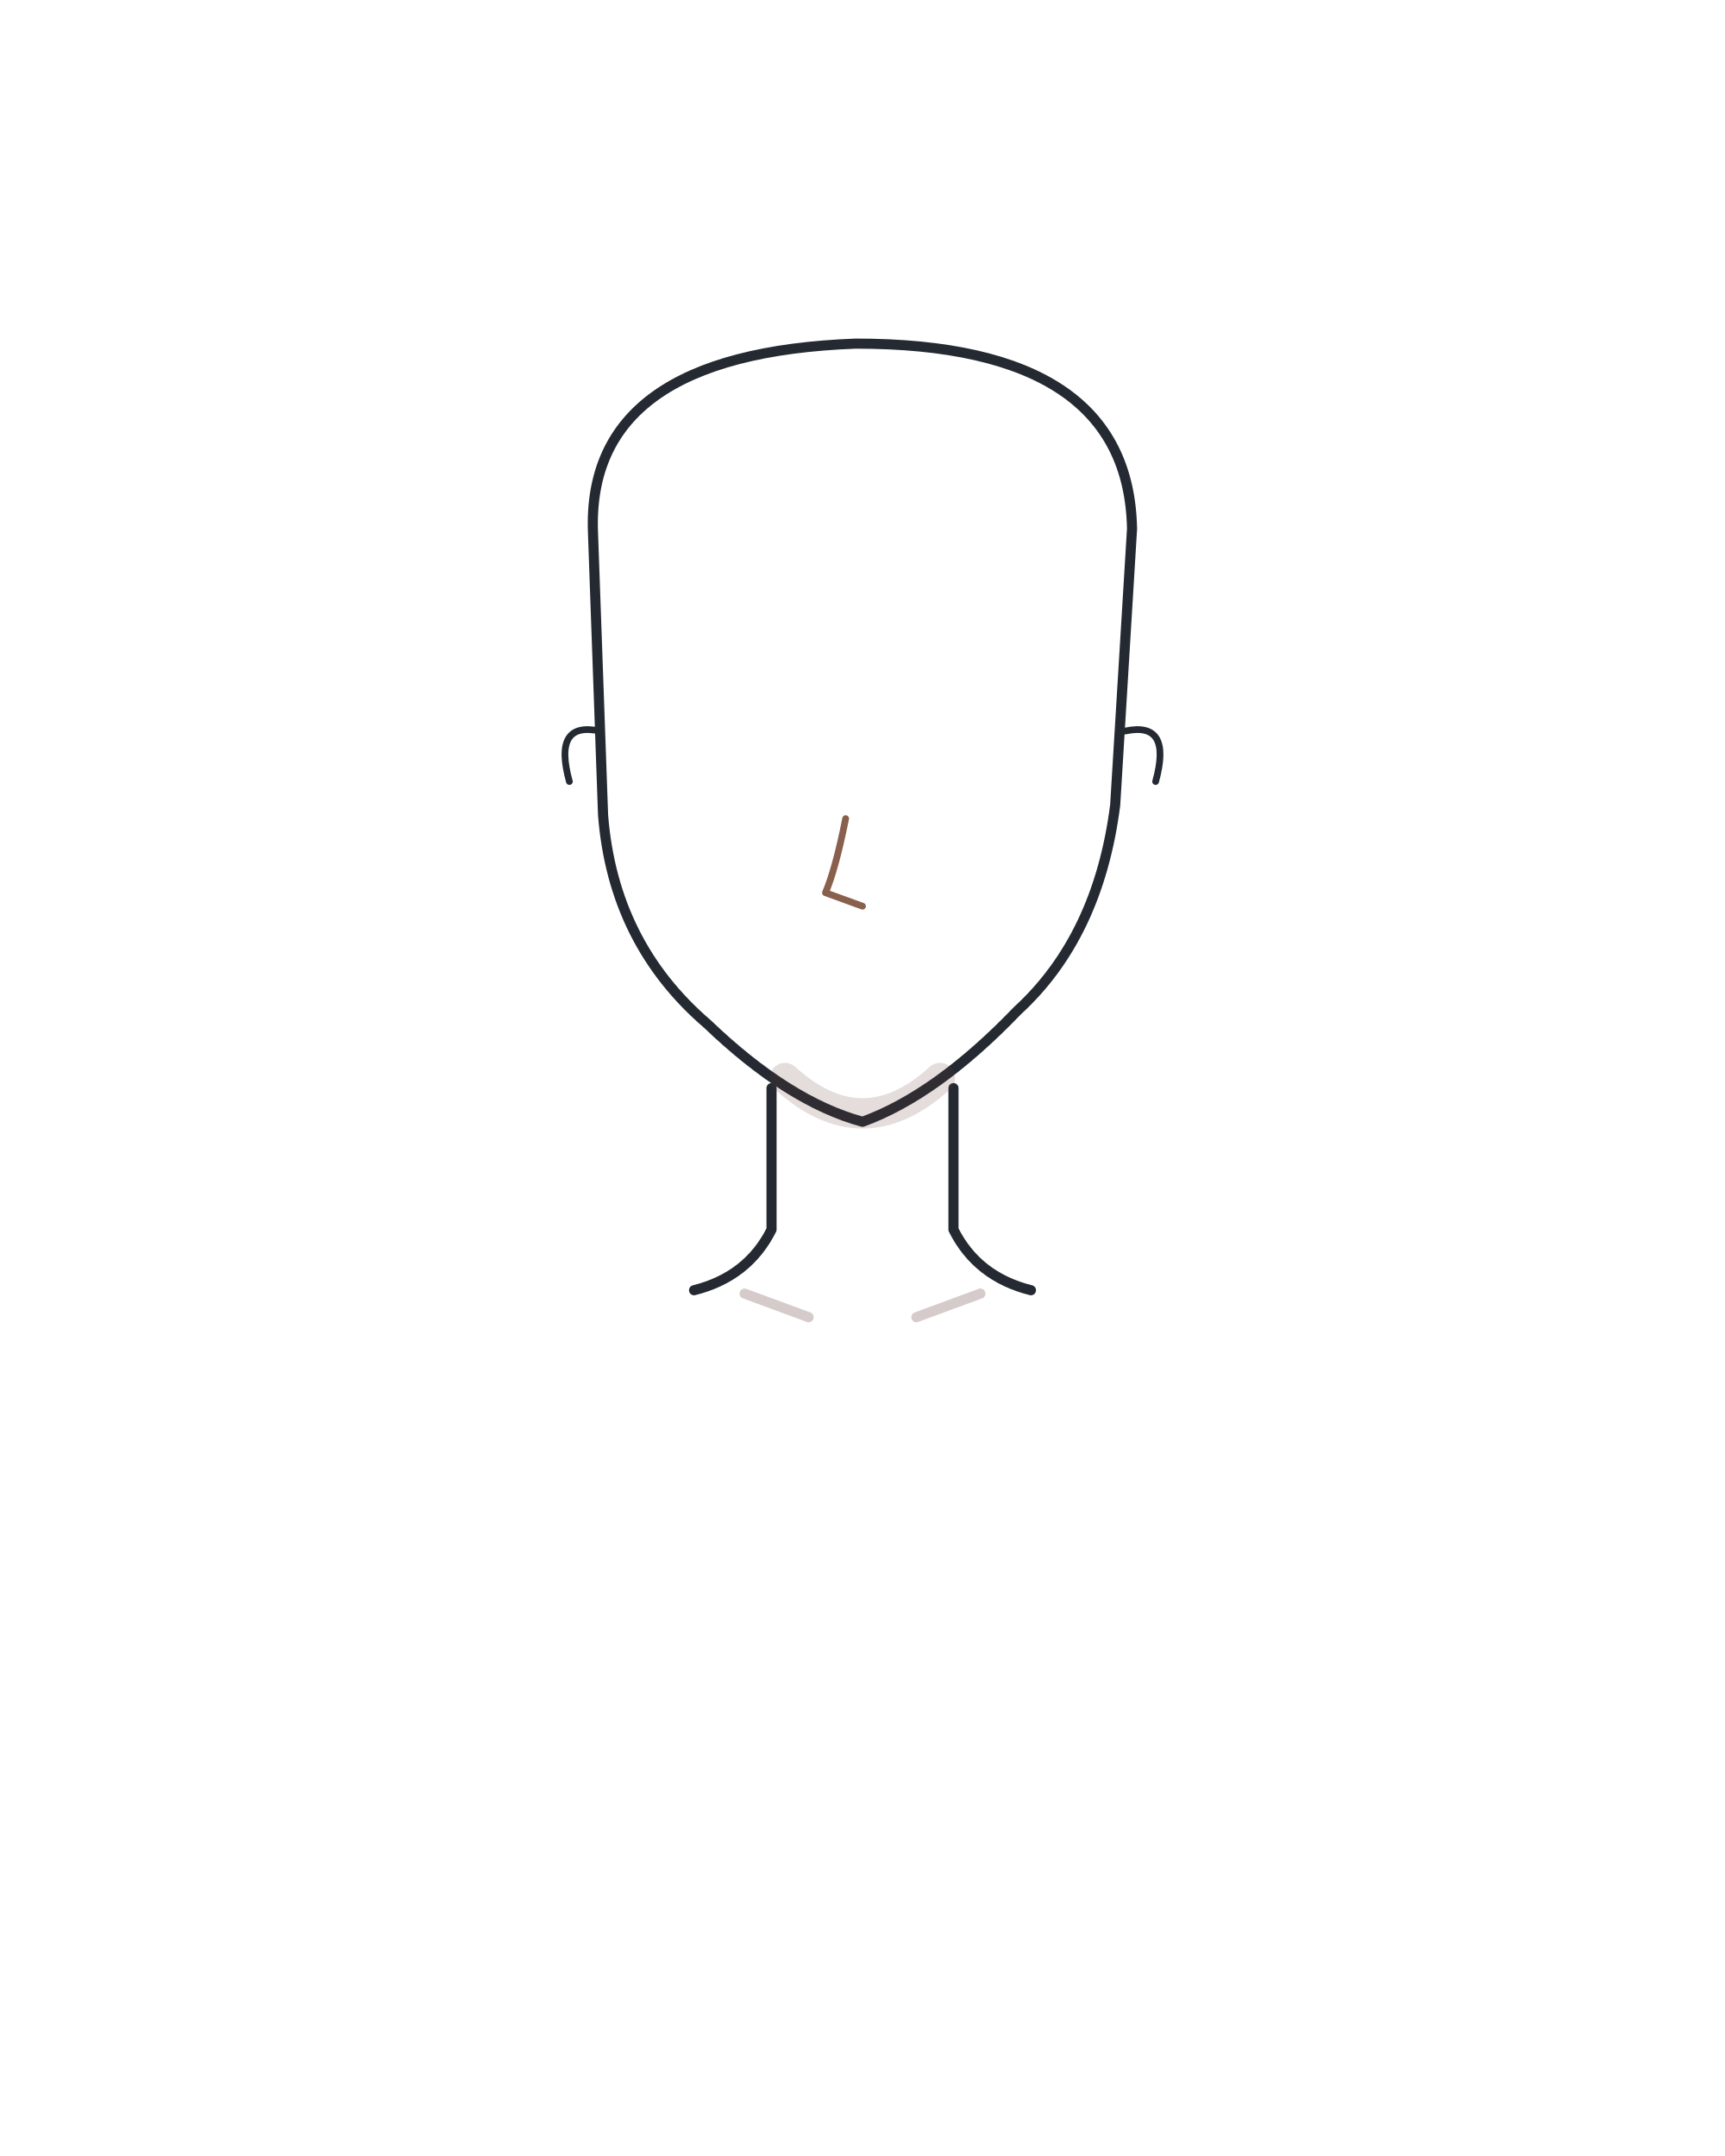
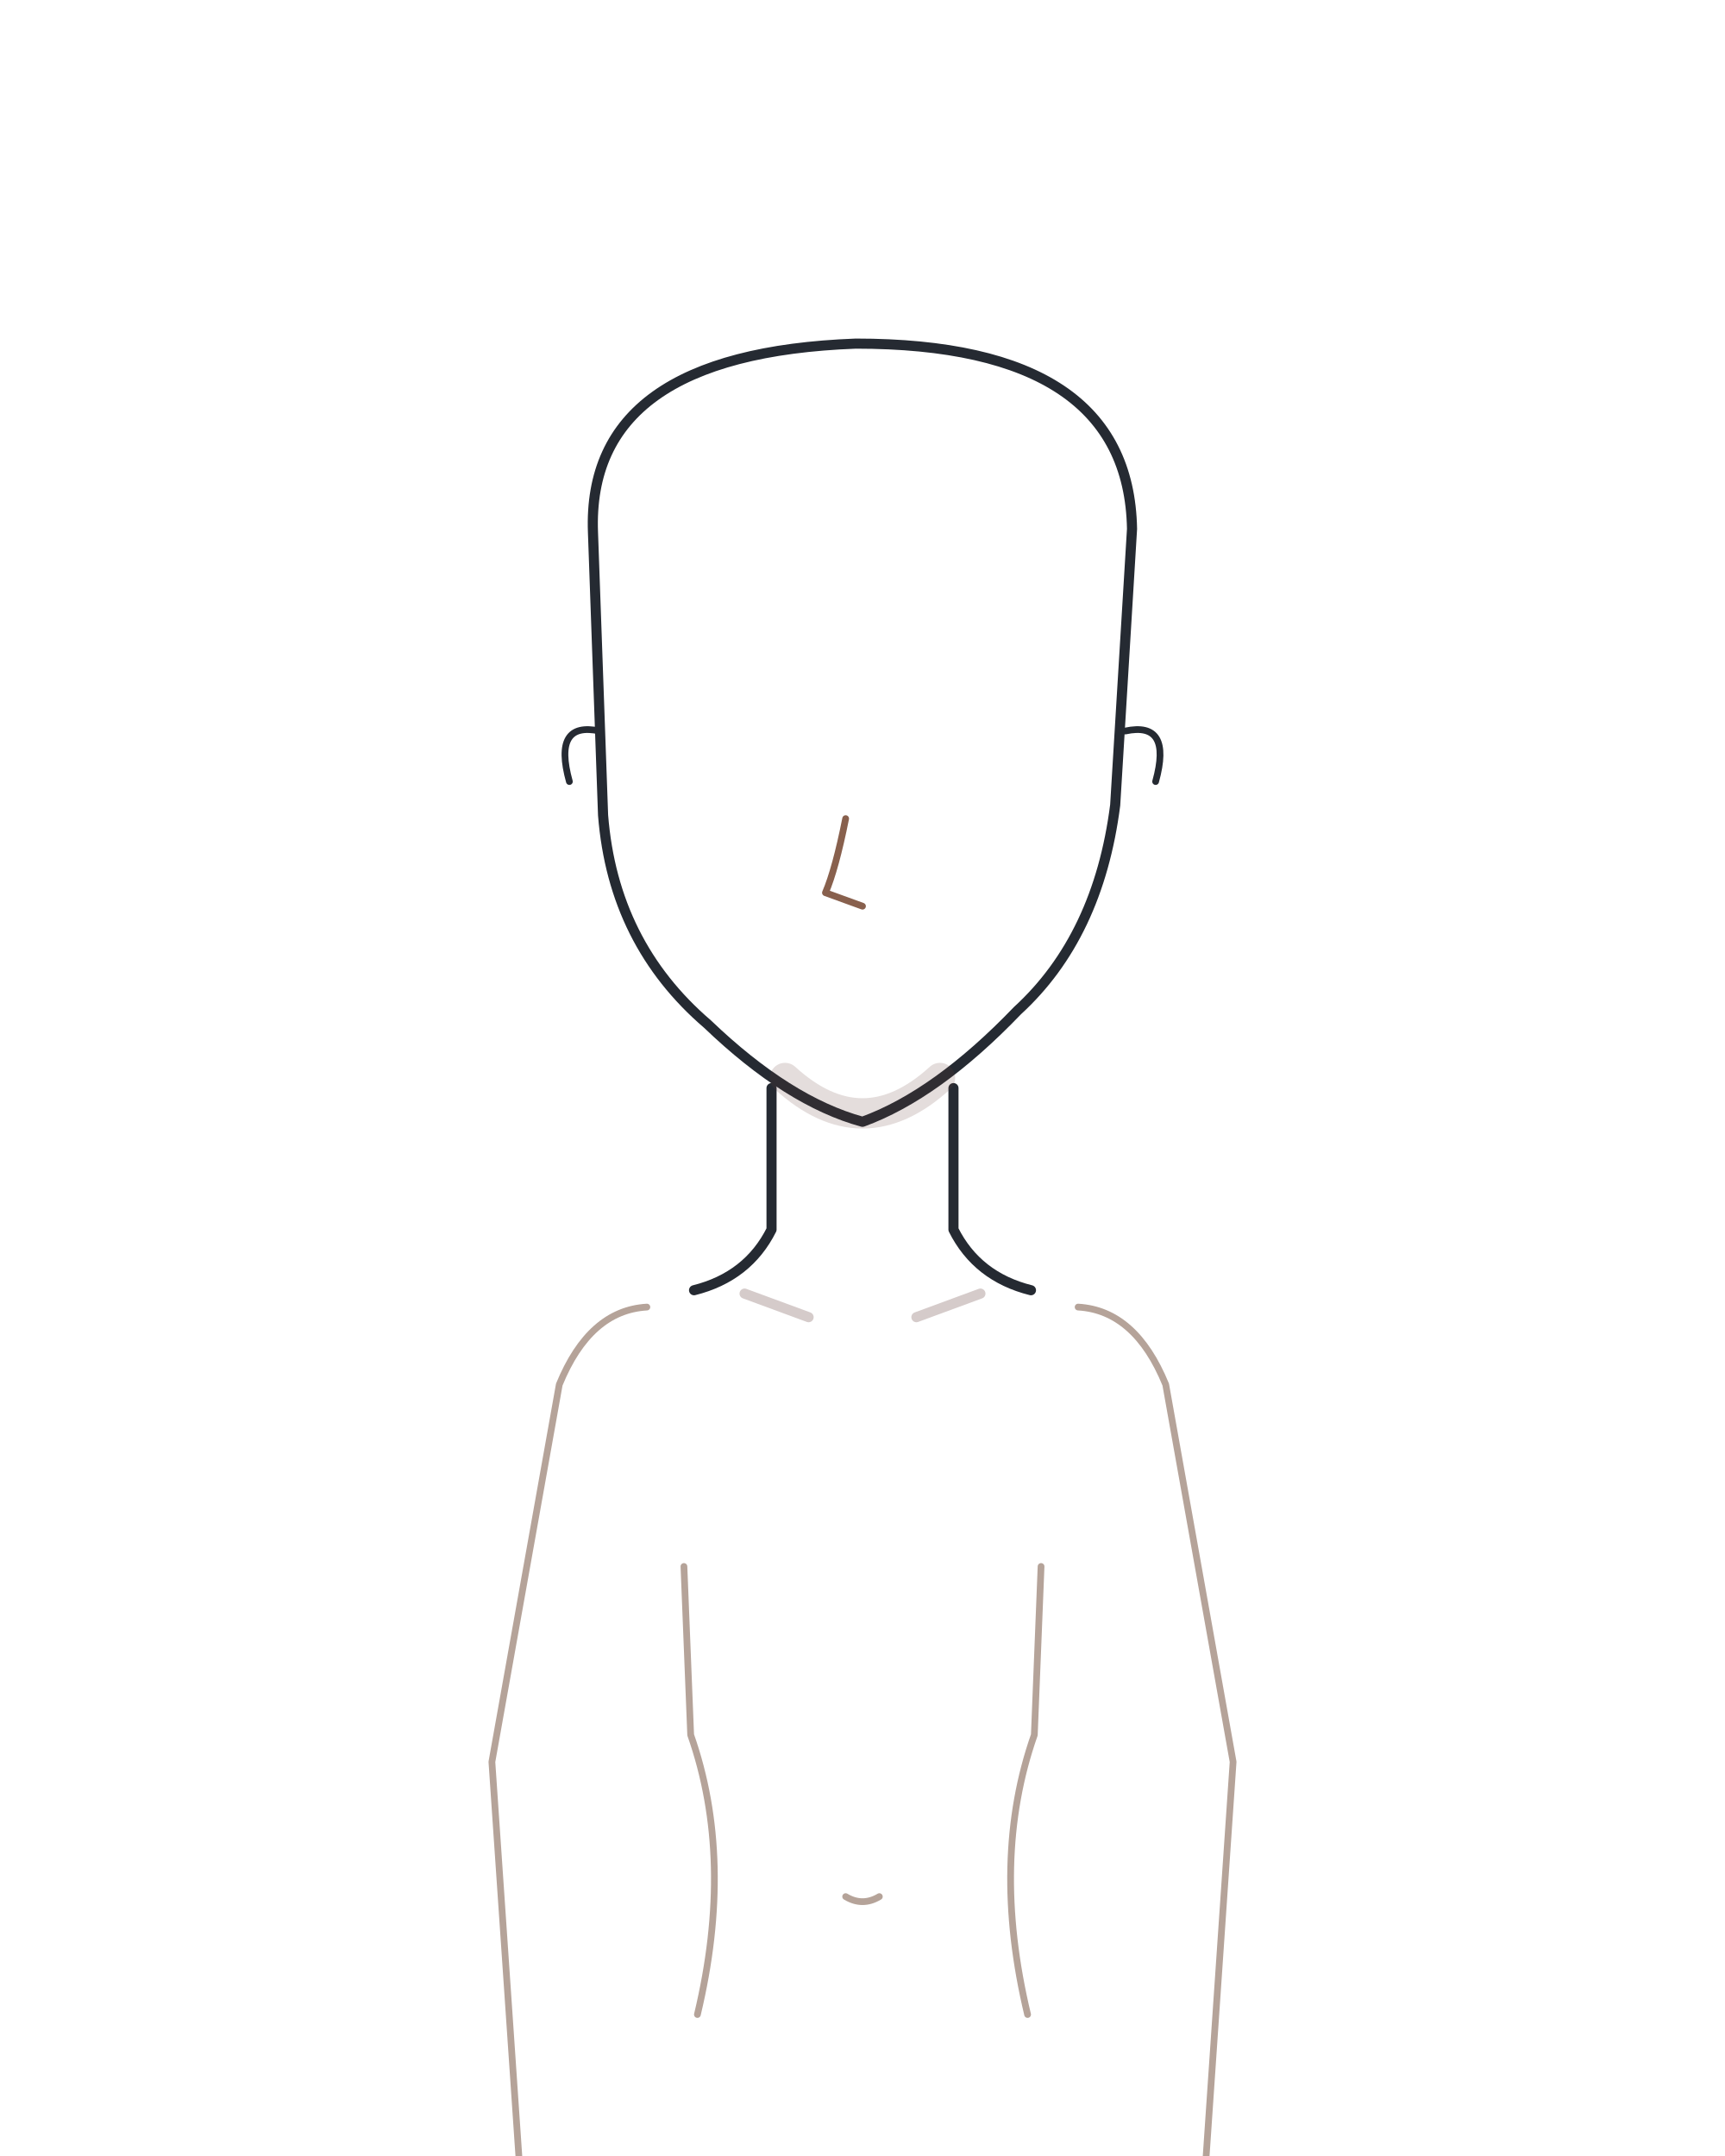
<svg xmlns="http://www.w3.org/2000/svg" width="512" height="640" viewBox="0 0 512 640">
  <path d="M176 158 Q174 105 254 102 Q335 102 336 157 L331 239 Q326 278 302 300 Q278 325 256 333 Q234 327 210 304 Q182 280 179 242 Z" fill="none" stroke="#252a32" stroke-width="3" stroke-linecap="round" stroke-linejoin="round" />
  <path d="M178 217 Q164 214 169 232 M334 217 Q348 214 343 232" fill="none" stroke="#252a32" stroke-width="2" stroke-linecap="round" stroke-linejoin="round" />
  <path d="M229 323 L229 365 Q222 379 206 383 M283 323 L283 365 Q290 379 306 383" fill="none" stroke="#252a32" stroke-width="3" stroke-linecap="round" stroke-linejoin="round" />
  <path d="M251 243 Q248 258 245 265 L256 269" fill="none" stroke="#88604d" stroke-width="2" stroke-linecap="round" stroke-linejoin="round" />
  <path d="M233 320 Q256 341 279 320" fill="none" stroke="#633c392c" stroke-width="9" stroke-linecap="round" stroke-linejoin="round" />
  <path d="M221 384 L240 391 M272 391 L291 384" fill="none" stroke="#633c3944" stroke-width="3" stroke-linecap="round" stroke-linejoin="round" />
+   <path d="M192 388 Q175 389 166 411 L146 523 L154 640 M320 388 Q337 389 346 411 L366 523 L358 640 M203 465 L205 515 Q218 552 207 598 M309 465 L307 515 Q294 552 305 598" fill="none" stroke="#75544088" stroke-width="2" stroke-linecap="round" stroke-linejoin="round" />
+   <path d="M251 563 Q256 566 261 563" fill="none" stroke="#75544088" stroke-width="2" stroke-linecap="round" stroke-linejoin="round" />
</svg>
